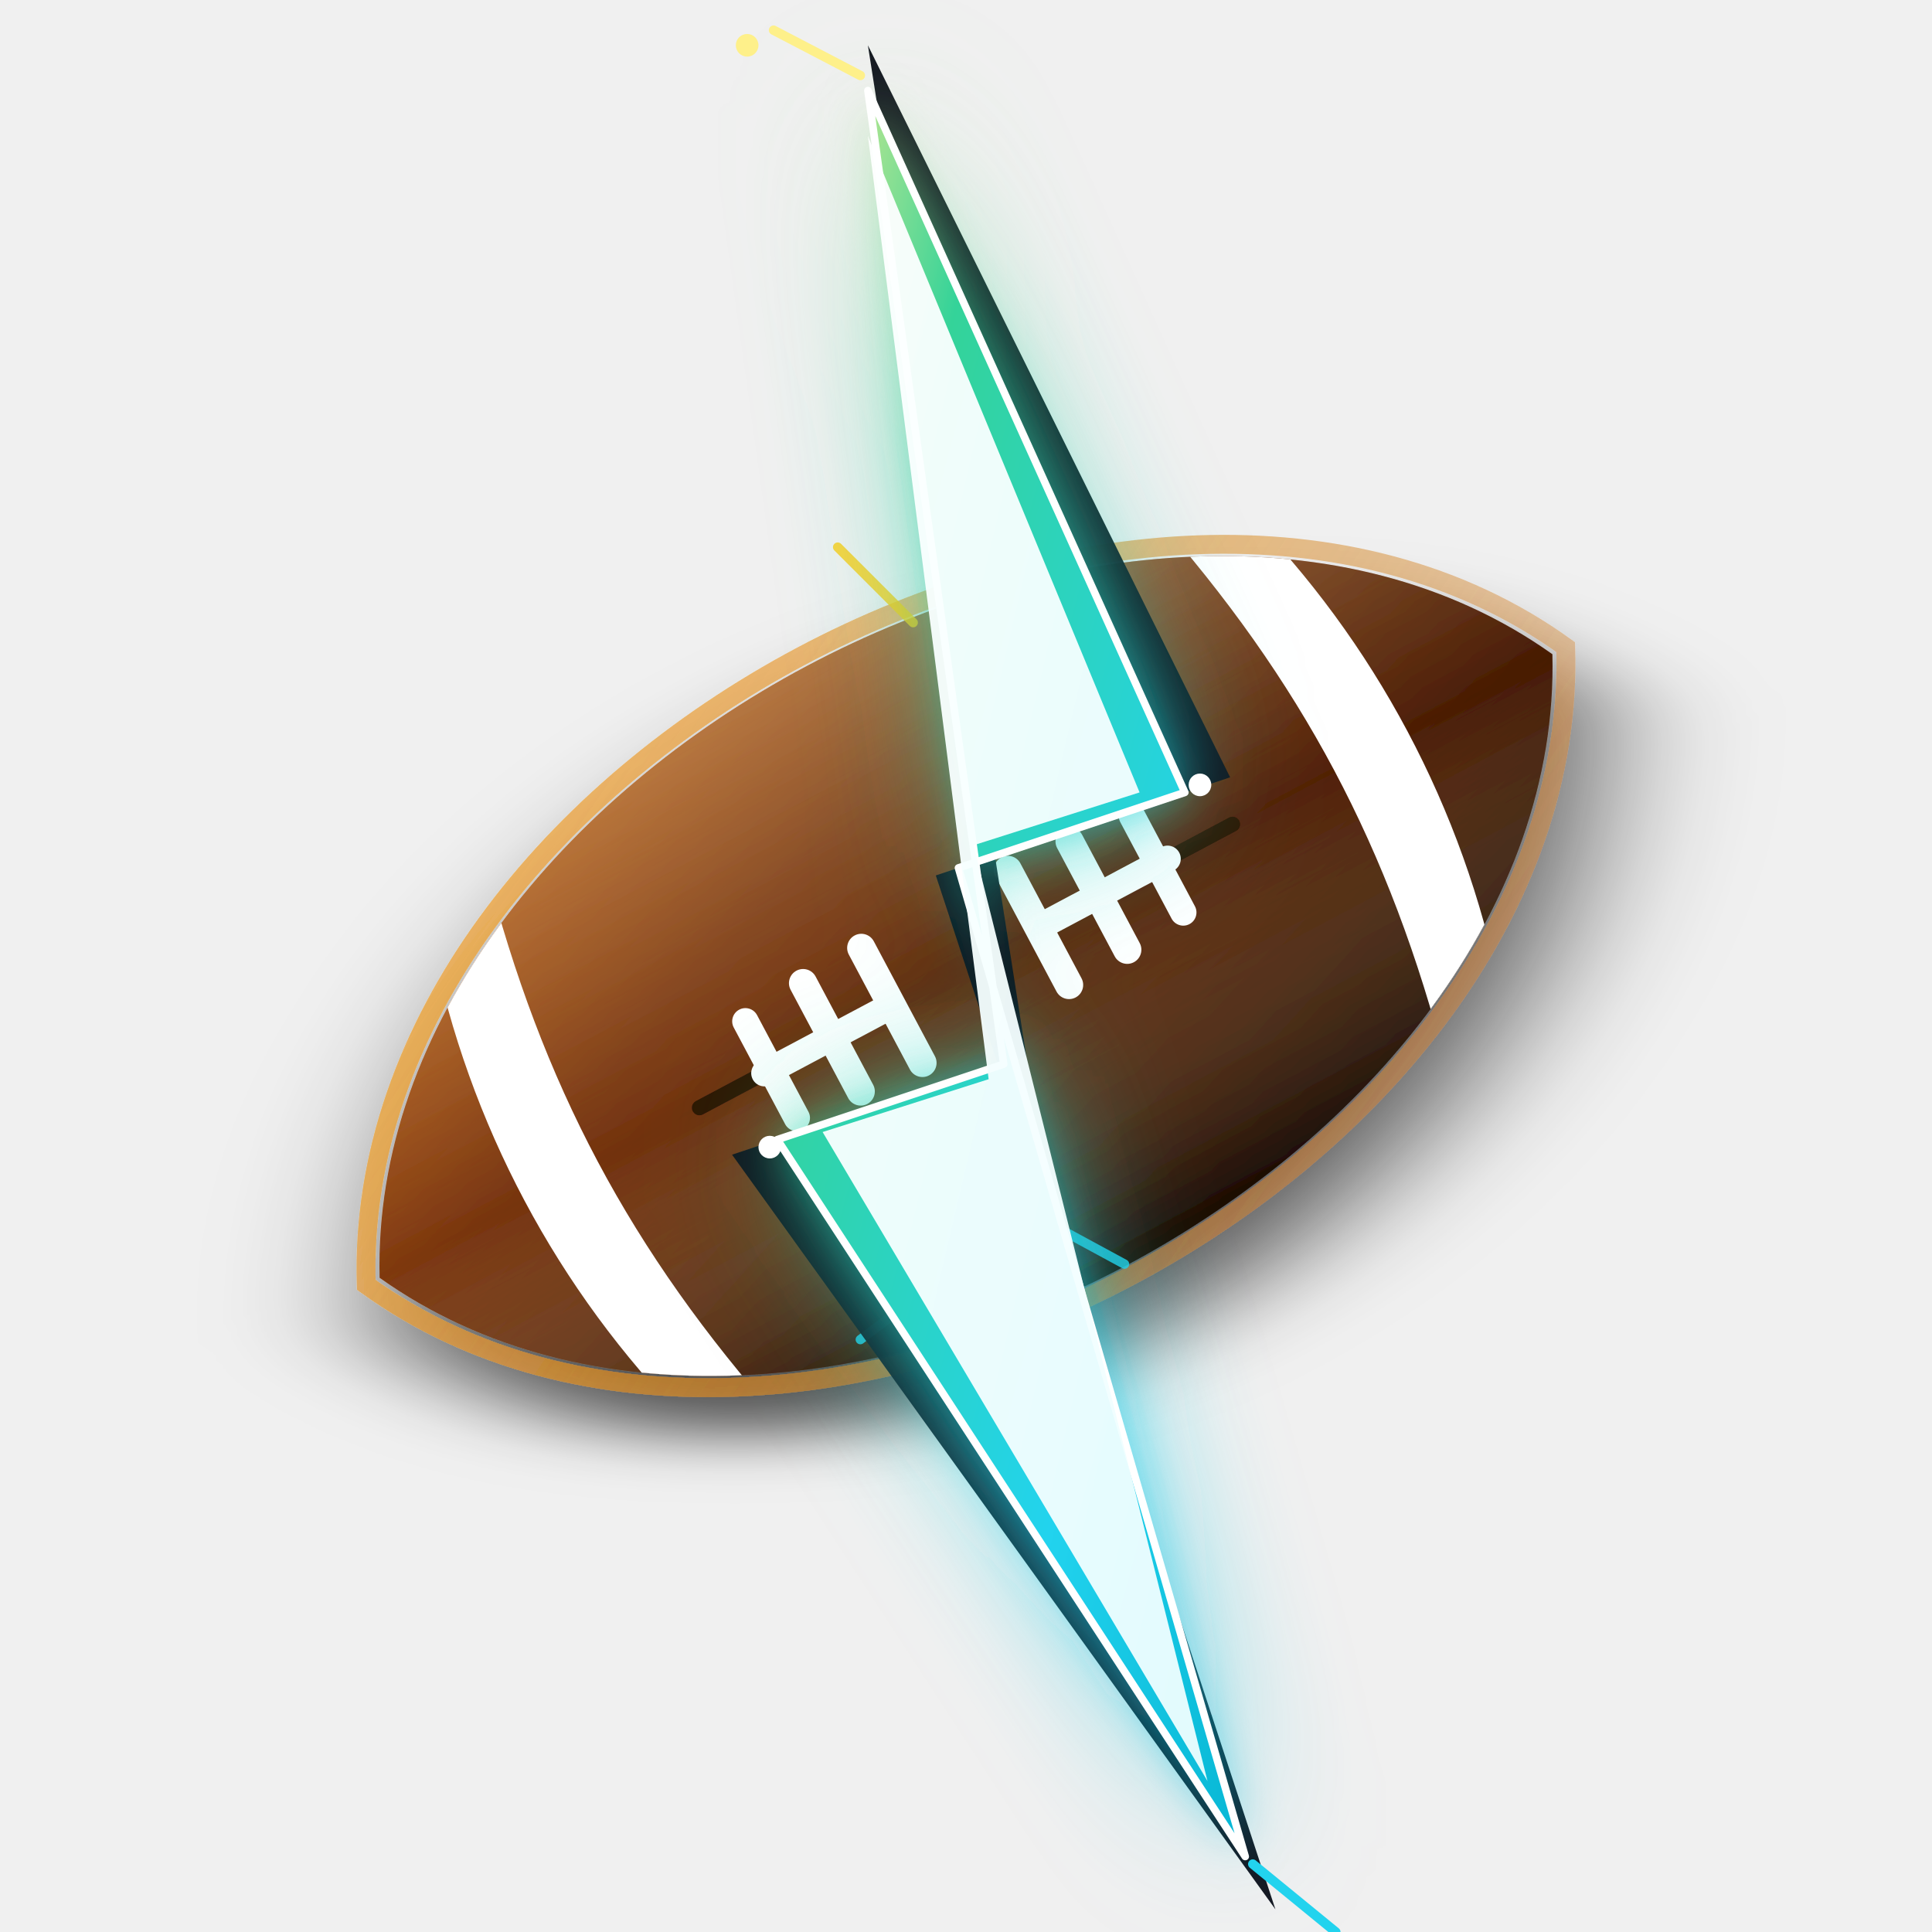
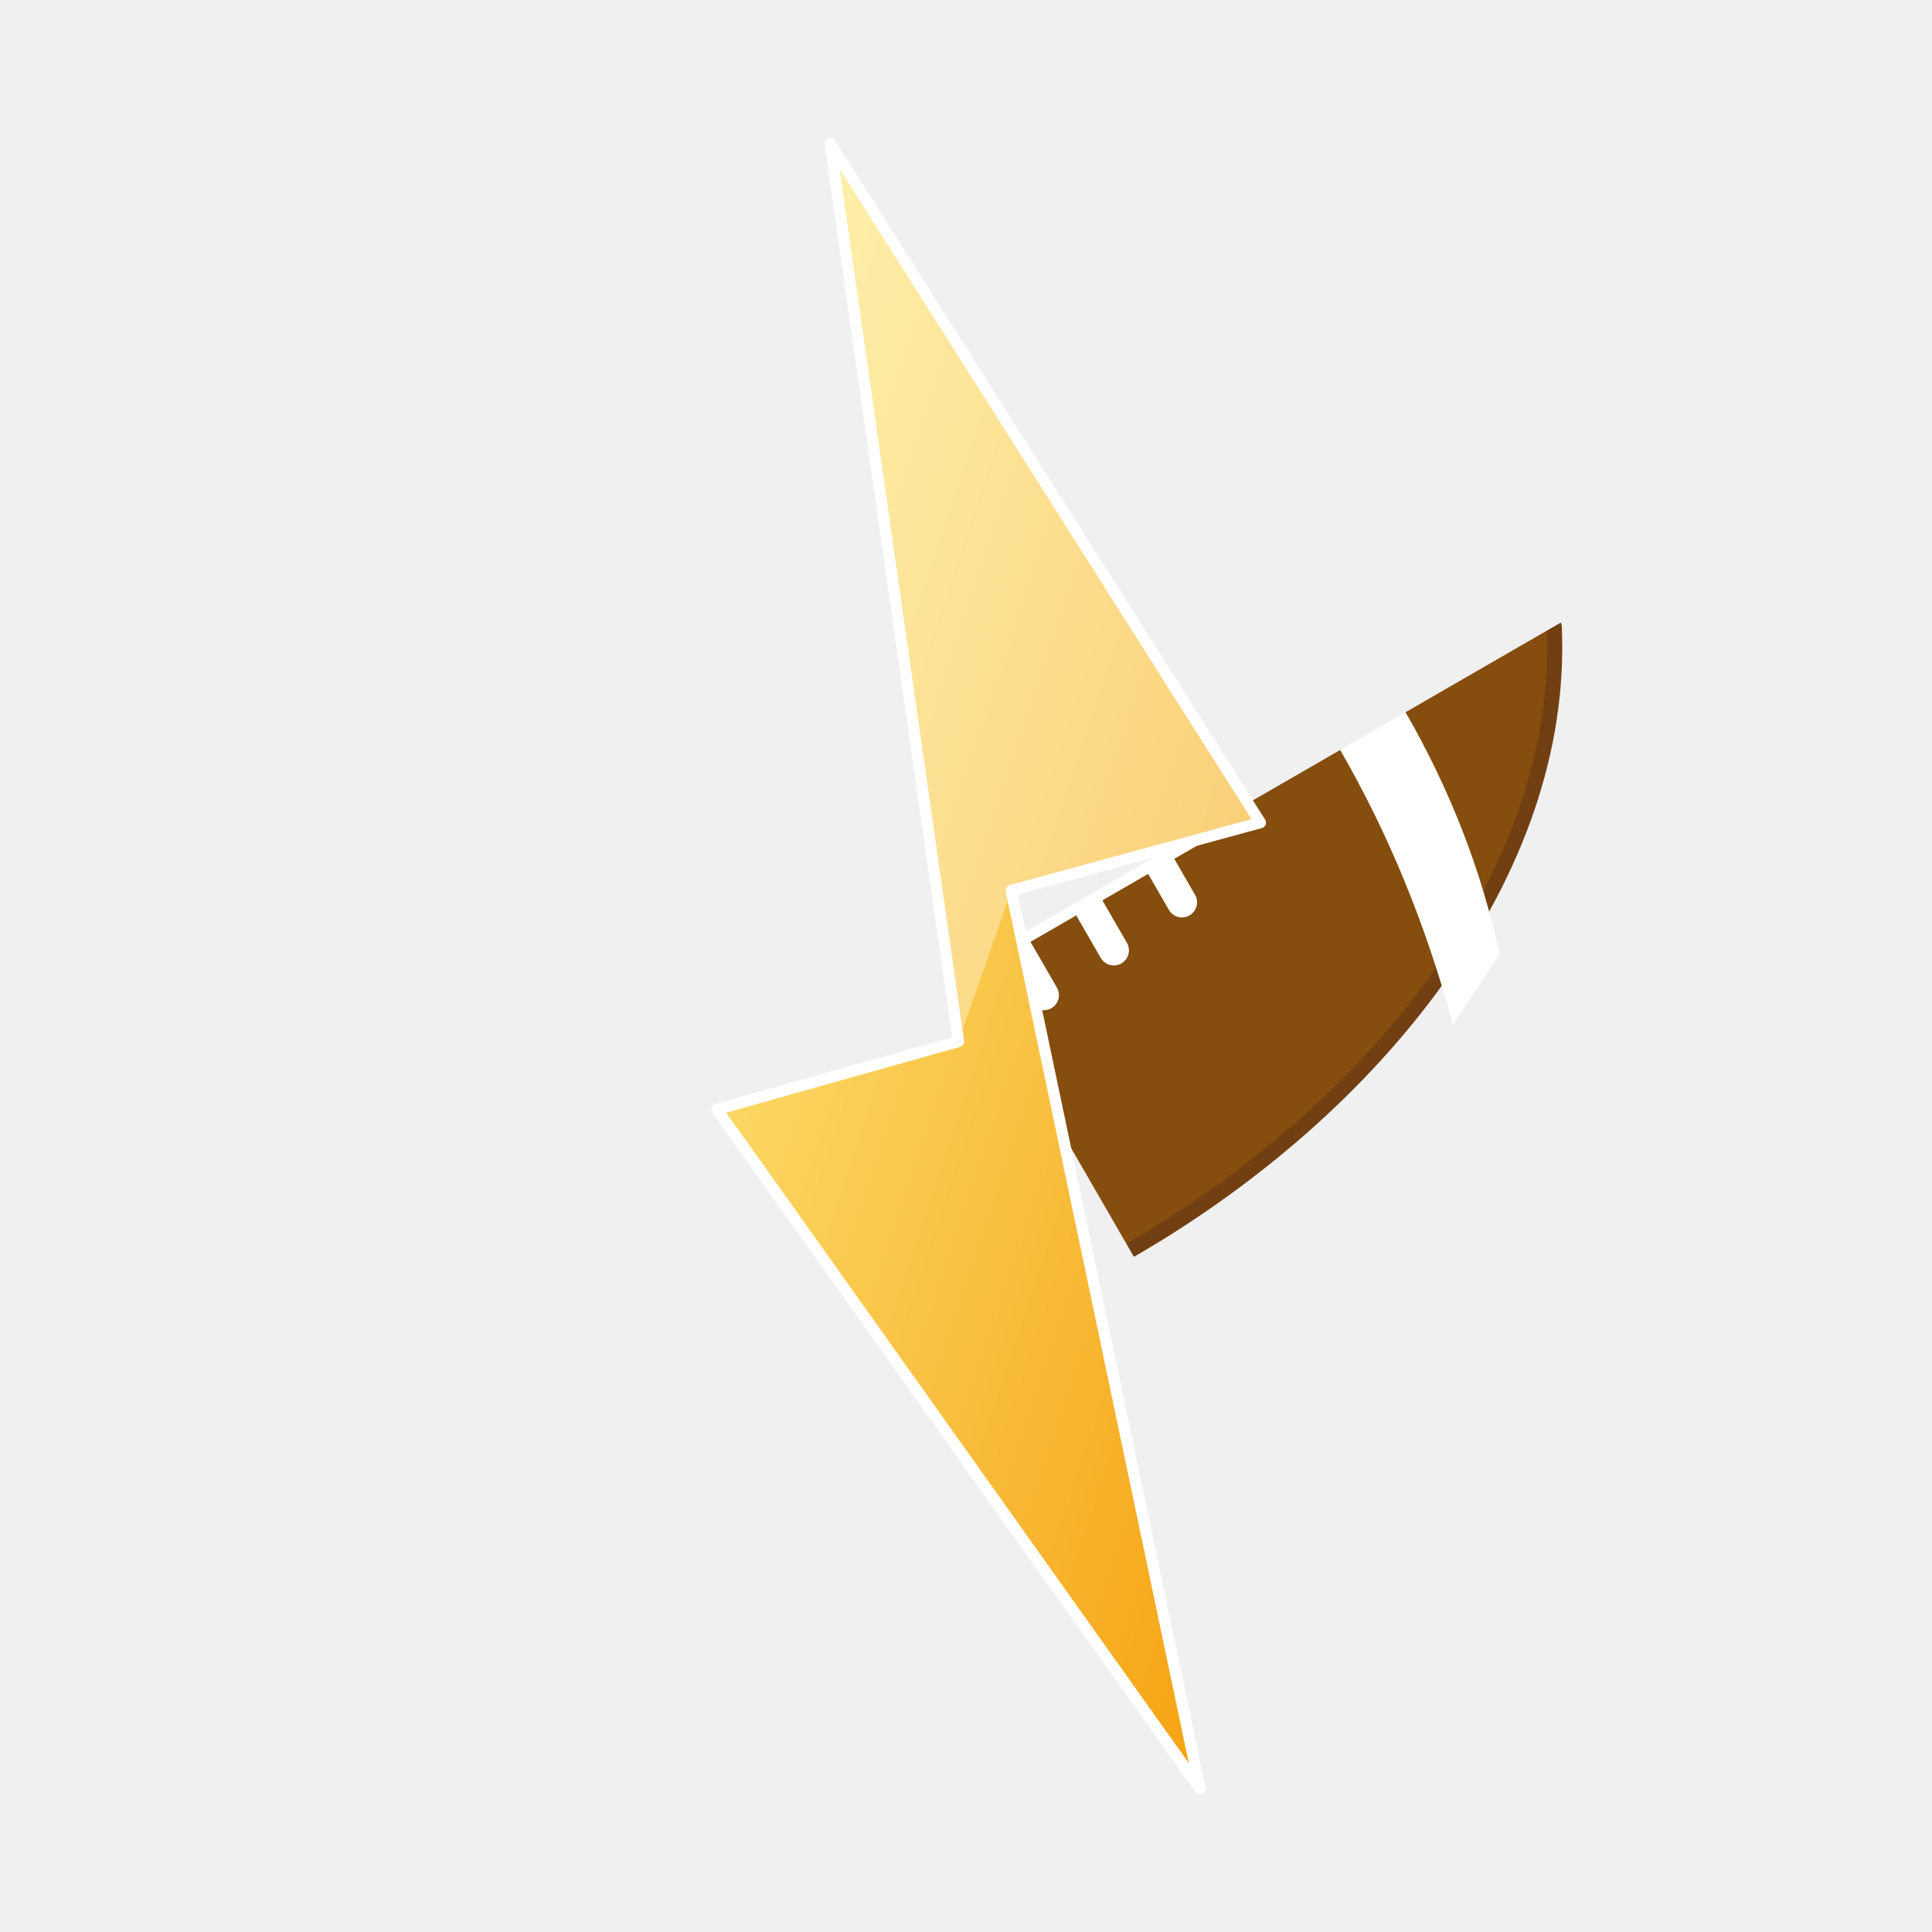
- <svg xmlns="http://www.w3.org/2000/svg" viewBox="0 0 512 512" fill="none" role="img" aria-label="Classic Gridiron Football with Lightning Bolt Logo">
+ <svg xmlns="http://www.w3.org/2000/svg" viewBox="0 0 512 512" fill="none" role="img" aria-label="Classic Gridiron Football Stencil Logo">
  <defs>
-     <filter id="leatherShadow" x="-20%" y="-20%" width="140%" height="140%">
-       <feDropShadow dx="0" dy="16" stdDeviation="16" flood-color="#000000" flood-opacity="0.65" />
-     </filter>
-     <filter id="leatherElectricGlow" x="-50%" y="-50%" width="200%" height="200%">
-       <feGaussianBlur in="SourceGraphic" stdDeviation="6" result="blur1" />
-       <feGaussianBlur in="SourceGraphic" stdDeviation="18" result="blur2" />
-       <feMerge>
-         <feMergeNode in="blur2" />
-         <feMergeNode in="blur1" />
-         <feMergeNode in="SourceGraphic" />
-       </feMerge>
-     </filter>
-     <linearGradient id="authenticLeather" x1="15%" y1="0%" x2="85%" y2="100%">
-       <stop offset="0%" stop-color="#b45309" />
-       <stop offset="30%" stop-color="#78350f" />
-       <stop offset="75%" stop-color="#451a03" />
-       <stop offset="100%" stop-color="#1c0a00" />
-     </linearGradient>
-     <linearGradient id="warmRim" x1="0%" y1="0%" x2="100%" y2="100%">
-       <stop offset="0%" stop-color="#f59e0b" stop-opacity="0.7" />
-       <stop offset="100%" stop-color="#b45309" stop-opacity="0.2" />
-     </linearGradient>
-     <linearGradient id="leatherSheen" x1="0%" y1="0%" x2="0%" y2="100%">
-       <stop offset="0%" stop-color="#fef3c7" stop-opacity="0.28" />
-       <stop offset="50%" stop-color="#fef3c7" stop-opacity="0" />
-       <stop offset="100%" stop-color="#000000" stop-opacity="0.5" />
-     </linearGradient>
+     <mask id="leatherStencilMask">
+       <rect x="0" y="0" width="512" height="512" fill="#ffffff" />
+       <polygon points="197.0,-25.0 356.0,227.0 284.0,246.0 346.0,537.0 167.0,286.0 238.0,266.0" fill="#000000" />
+     </mask>
    <linearGradient id="leatherBoltGrad" x1="0%" y1="0%" x2="100%" y2="100%">
      <stop offset="0%" stop-color="#fef08a" />
-       <stop offset="25%" stop-color="#34d399" />
-       <stop offset="70%" stop-color="#22d3ee" />
-       <stop offset="100%" stop-color="#06b6d4" />
+       <stop offset="100%" stop-color="#f59e0b" />
    </linearGradient>
-     <linearGradient id="leatherBoltCore" x1="0%" y1="0%" x2="100%" y2="100%">
-       <stop offset="0%" stop-color="#ffffff" />
-       <stop offset="100%" stop-color="#ecfeff" />
-     </linearGradient>
-     <clipPath id="leatherClip">
-       <path d="M -176 0 C -116 -120, 116 -120, 176 0 C 116 120, -116 120, -176 0 Z" />
-     </clipPath>
  </defs>
-   <g id="football-leather-body" transform="translate(256, 256) rotate(-28)" filter="url(#leatherShadow)">
-     <path d="M -180 0 C -119 -124, 119 -124, 180 0 C 119 124, -119 124, -180 0 Z" fill="none" stroke="url(#warmRim)" stroke-width="5" />
-     <path d="M -176 0 C -116 -120, 116 -120, 176 0 C 116 120, -116 120, -176 0 Z" fill="url(#authenticLeather)" />
-     <g clip-path="url(#leatherClip)">
-       <path d="M -176 0 C -116 -120, 116 -120, 176 0 C 116 120, -116 120, -176 0 Z" fill="url(#leatherSheen)" />
-       <path d="M -122 -72 C -136 -25, -136 25, -122 72 L -100 83 C -114 25, -114 -25, -100 -83 Z" fill="#ffffff" />
-       <path d="M 100 -83 C 114 -25, 114 25, 100 83 L 122 72 C 136 25, 136 -25, 122 -72 Z" fill="#ffffff" />
-     </g>
-     <line x1="-80" y1="0" x2="-35" y2="0" stroke="#2d1204" stroke-width="4" stroke-linecap="round" />
-     <line x1="35" y1="0" x2="80" y2="0" stroke="#2d1204" stroke-width="4" stroke-linecap="round" />
-     <g fill="#ffffff">
-       <rect x="-62" y="-18" width="7" height="36" rx="3.5" />
-       <rect x="-44" y="-20" width="7.5" height="40" rx="3.75" />
-       <rect x="-26" y="-21" width="7.5" height="42" rx="3.75" />
-       <rect x="18" y="-21" width="7.5" height="42" rx="3.75" />
-       <rect x="36" y="-20" width="7.5" height="40" rx="3.75" />
-       <rect x="54" y="-18" width="7" height="36" rx="3.5" />
-       <rect x="-64" y="-3.5" width="44" height="7" rx="3.5" />
-       <rect x="20" y="-3.5" width="44" height="7" rx="3.5" />
-     </g>
+   <g mask="url(#leatherStencilMask)" transform="translate(256, 256) rotate(-30)">
+     <path d="M -180 0 C -120 -116, 120 -116, 180 0 C 120 116, -120 116, -180 0 Z" fill="#854d0e" stroke="#713f12" stroke-width="4" stroke-linejoin="round" />
+     <path d="M -124 -68 C -138 -25, -138 25, -124 68 L -104 78 C -118 25, -118 -25, -104 -78 Z" fill="#ffffff" />
+     <path d="M 104 -78 C 118 -25, 118 25, 104 78 L 124 68 C 138 25, 138 -25, 124 -68 Z" fill="#ffffff" />
+     <line x1="-72" y1="0" x2="72" y2="0" stroke="#ffffff" stroke-width="6" stroke-linecap="round" />
+     <rect x="-56" y="-18" width="8" height="36" rx="4" fill="#ffffff" />
+     <rect x="-34" y="-20" width="8" height="40" rx="4" fill="#ffffff" />
+     <rect x="-12" y="-21" width="8" height="42" rx="4" fill="#ffffff" />
+     <rect x="10" y="-21" width="8" height="42" rx="4" fill="#ffffff" />
+     <rect x="32" y="-20" width="8" height="40" rx="4" fill="#ffffff" />
+     <rect x="54" y="-18" width="8" height="36" rx="4" fill="#ffffff" />
  </g>
-   <path d="M 242 165 L 222 145 M 268 185 L 290 170" stroke="#facc15" stroke-width="2.5" stroke-linecap="round" opacity="0.8" />
-   <path d="M 248 340 L 228 355 M 274 322 L 298 335" stroke="#22d3ee" stroke-width="2.5" stroke-linecap="round" opacity="0.8" />
-   <path d="M 230 12 L 326 206 L 248 232 L 338 506 L 194 306 L 272 280 Z" fill="#0b0f19" opacity="0.96" />
-   <path d="M 230 24 L 314 210 L 254 230 L 330 492 L 206 302 L 266 282 Z" fill="url(#leatherBoltGrad)" filter="url(#leatherElectricGlow)" opacity="0.7" />
-   <path d="M 230 24 L 314 210 L 254 230 L 330 492 L 206 302 L 266 282 Z" fill="url(#leatherBoltGrad)" stroke="#ffffff" stroke-width="2" stroke-linejoin="round" />
-   <path d="M 230 36 L 302 210 L 258 224 L 320 472 L 218 300 L 262 286 Z" fill="url(#leatherBoltCore)" opacity="0.95" />
-   <line x1="228" y1="20" x2="205" y2="8" stroke="#fef08a" stroke-width="2.5" stroke-linecap="round" />
-   <circle cx="198" cy="12" r="3" fill="#fef08a" />
-   <circle cx="318" cy="208" r="3" fill="#ffffff" />
-   <circle cx="204" cy="304" r="3" fill="#ffffff" />
-   <line x1="332" y1="494" x2="354" y2="512" stroke="#22d3ee" stroke-width="2.5" stroke-linecap="round" />
-   <circle cx="358" cy="515" r="3" fill="#ecfeff" />
+   <polygon points="220.0,38.0 334.0,218.0 268.0,236.0 318.0,474.0 190.0,294.0 254.0,276.0" fill="url(#leatherBoltGrad)" stroke="#ffffff" stroke-width="3" stroke-linejoin="round" />
+   <polygon points="220.0,38.0 334.0,218.0 268.0,236.0 254.0,276.0" fill="#ffffff" opacity="0.35" />
</svg>
